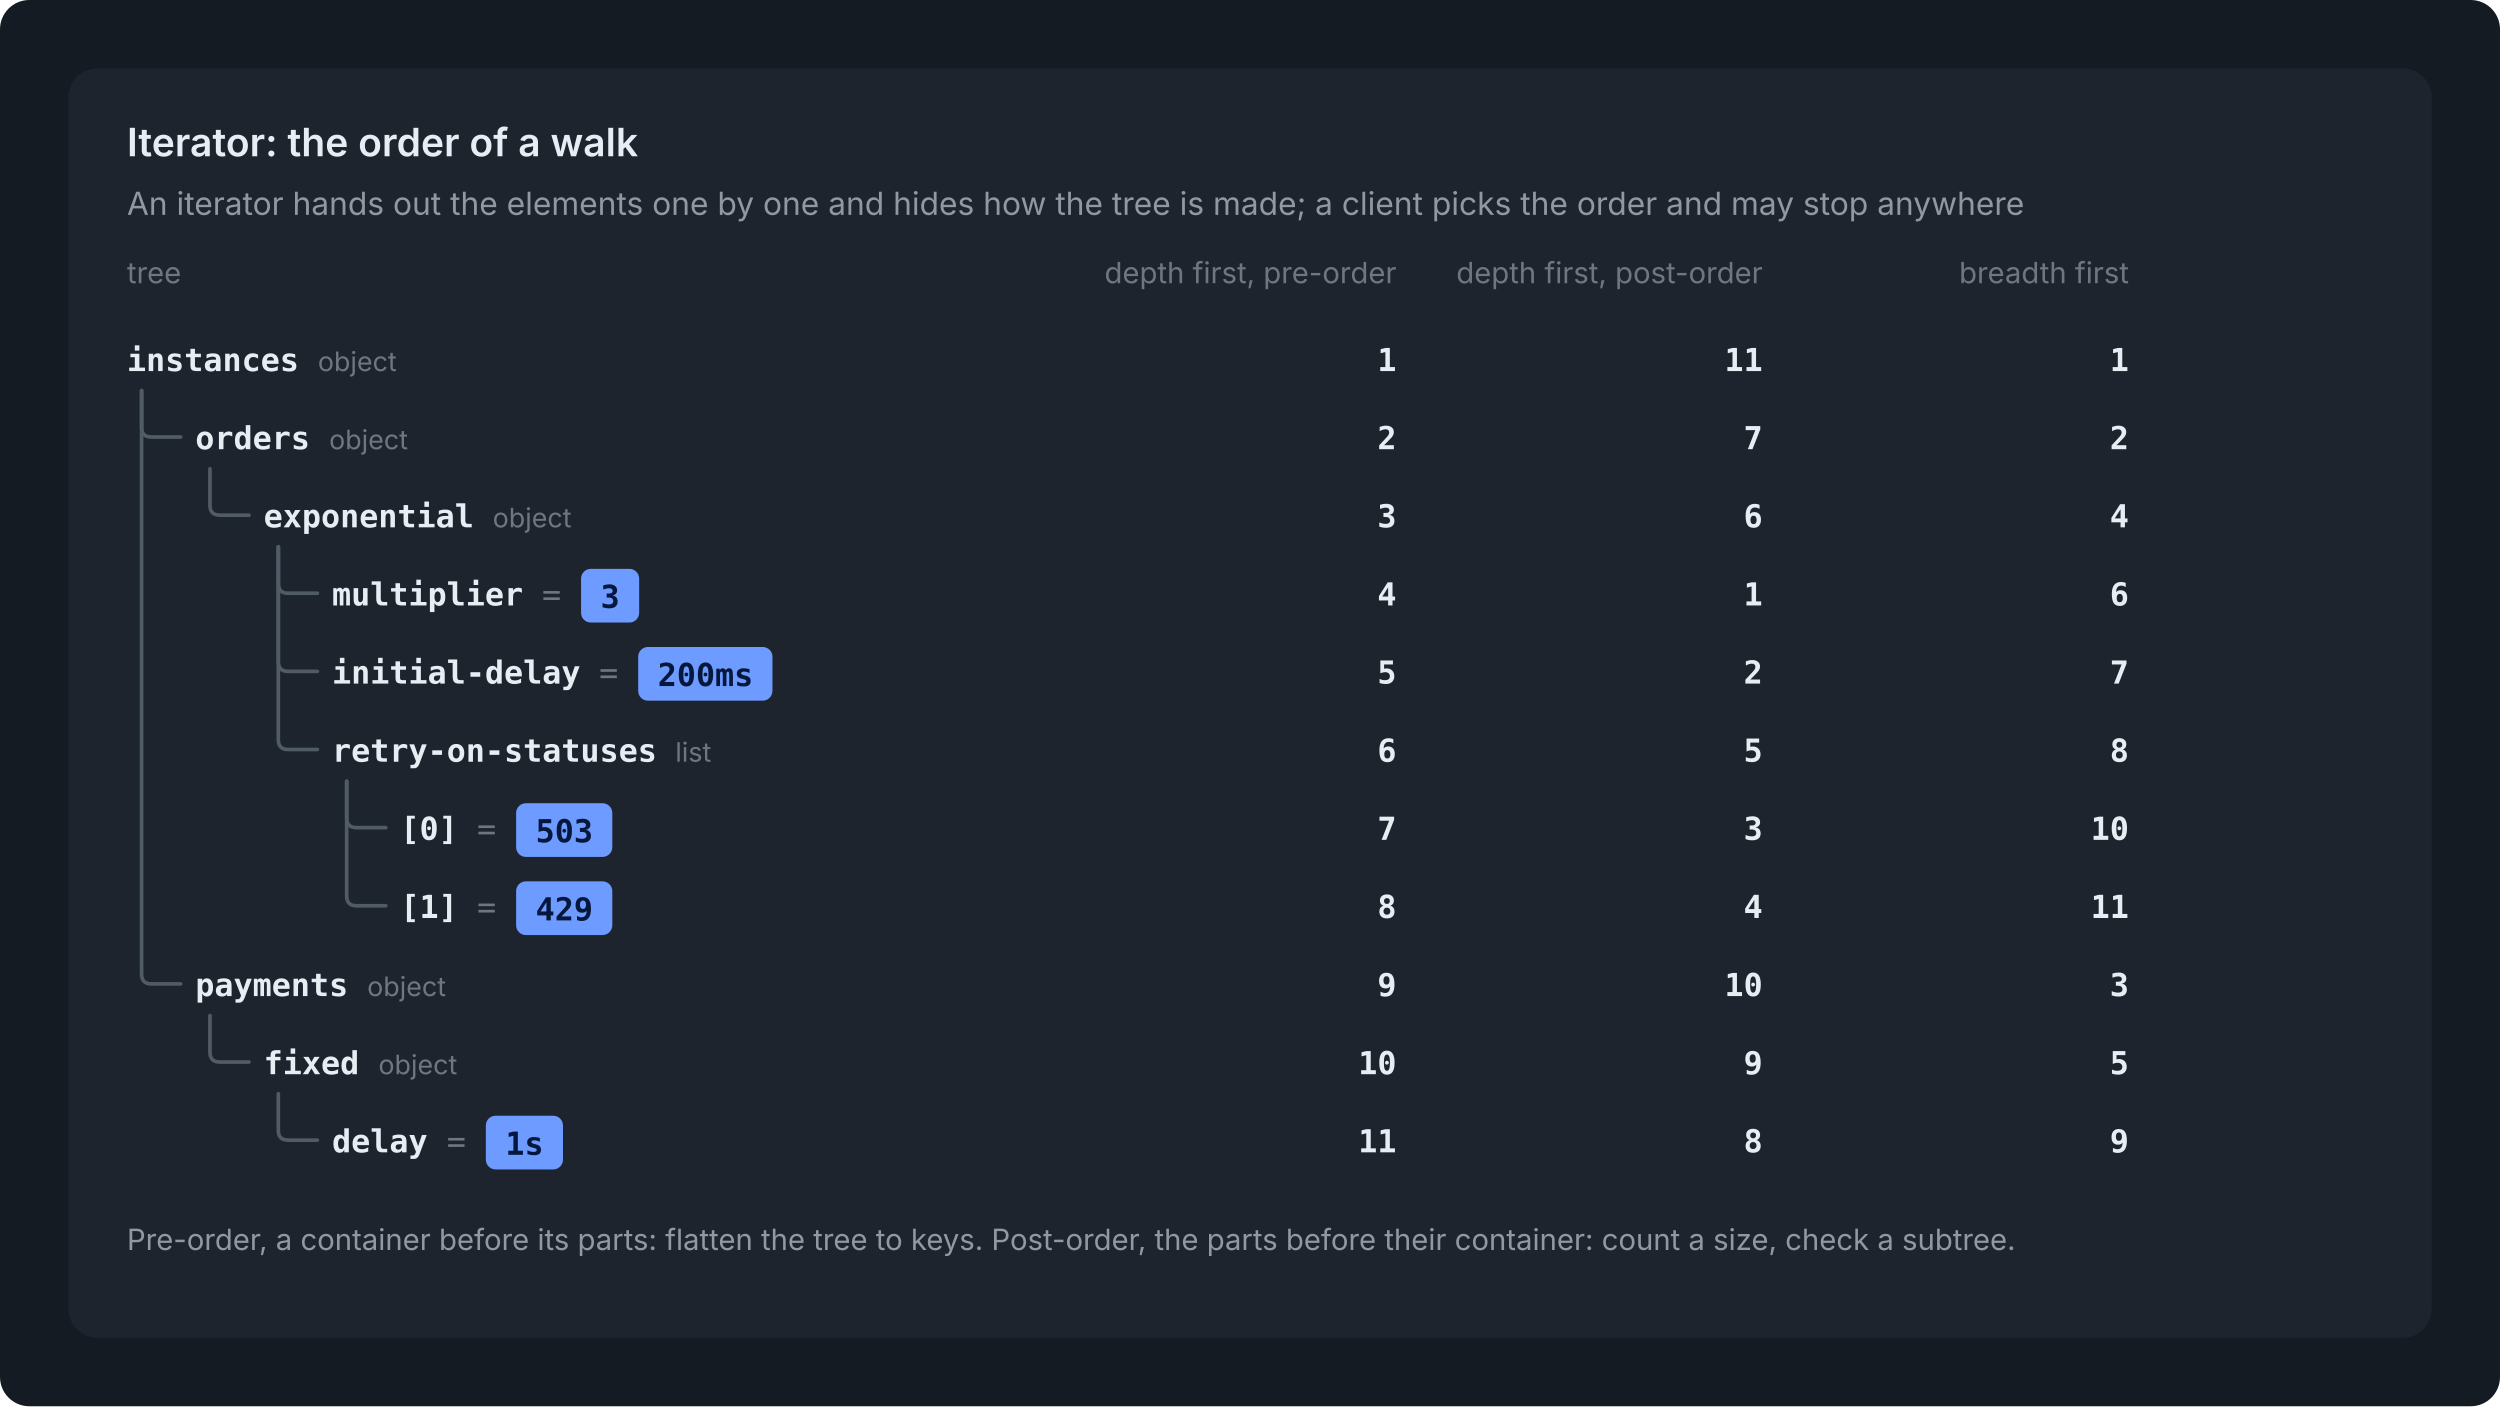
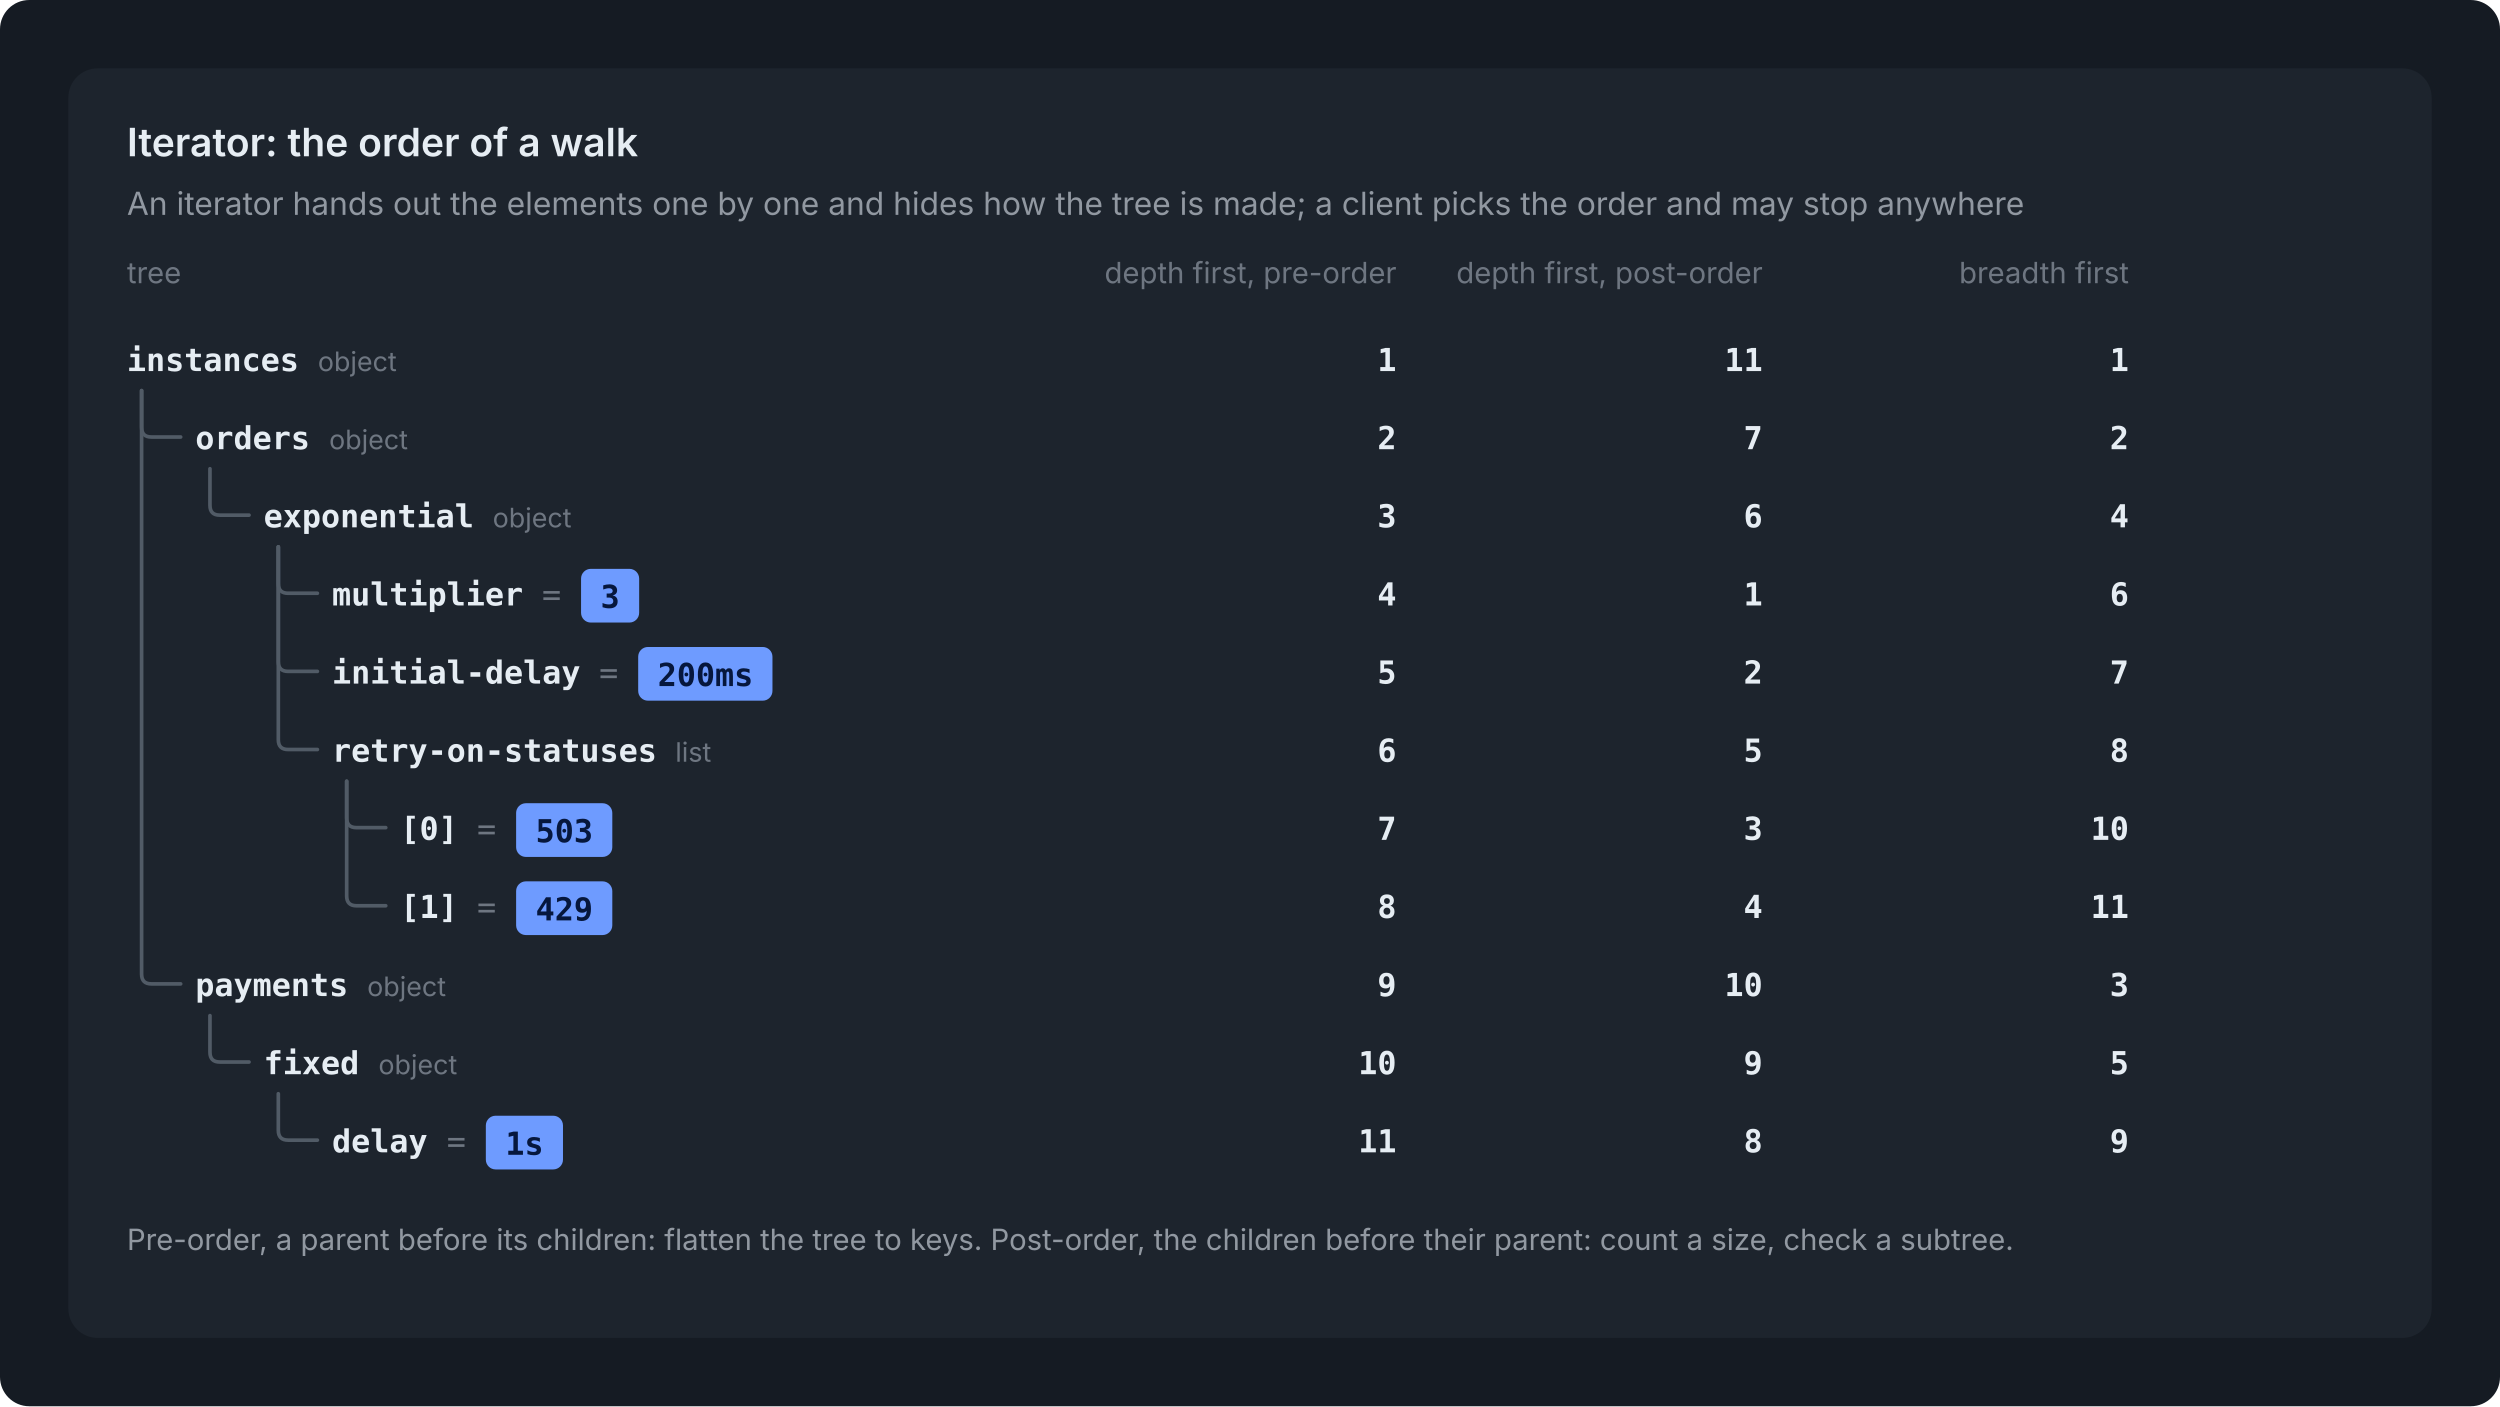
<svg xmlns="http://www.w3.org/2000/svg" viewBox="0 0 1024 576" width="1024" height="576" role="img">
  <rect width="1024" height="576" rx="12" fill="#151B23" />
  <g transform="translate(12,12)">
    <rect x="16" y="16" width="968" height="520" rx="12" fill="#1D242D" />
    <text x="40.0" y="52.0" font-family="-apple-system, BlinkMacSystemFont, 'Segoe UI', Inter, Helvetica, Arial, sans-serif" font-size="16" font-weight="600" fill="#E6EDF3" text-anchor="start">Iterator: the order of a walk</text>
    <text x="40.0" y="76.0" font-family="-apple-system, BlinkMacSystemFont, 'Segoe UI', Inter, Helvetica, Arial, sans-serif" font-size="13" font-weight="400" fill="#9198A1" text-anchor="start">An iterator hands out the elements one by one and hides how the tree is made; a client picks the order and may stop anywhere</text>
    <text x="40.0" y="104.0" font-family="-apple-system, BlinkMacSystemFont, 'Segoe UI', Inter, Helvetica, Arial, sans-serif" font-size="12" font-weight="400" fill="#6E7681" text-anchor="start">tree</text>
    <text x="40.0" y="140.0" font-family="ui-monospace, SFMono-Regular, 'SF Mono', Menlo, Consolas, monospace" font-size="13" font-weight="600" fill="#E6EDF3" text-anchor="start">instances</text>
    <text x="118.2" y="140.0" font-family="-apple-system, BlinkMacSystemFont, 'Segoe UI', Inter, Helvetica, Arial, sans-serif" font-size="11" font-weight="400" fill="#6E7681" text-anchor="start">object</text>
    <path d="M46,148 L46,163 Q46,167 50,167 L62,167" stroke="#515B66" stroke-width="1.5" fill="none" stroke-linecap="round" stroke-linejoin="round" />
    <text x="68.0" y="172.0" font-family="ui-monospace, SFMono-Regular, 'SF Mono', Menlo, Consolas, monospace" font-size="13" font-weight="600" fill="#E6EDF3" text-anchor="start">orders</text>
    <text x="122.8" y="172.0" font-family="-apple-system, BlinkMacSystemFont, 'Segoe UI', Inter, Helvetica, Arial, sans-serif" font-size="11" font-weight="400" fill="#6E7681" text-anchor="start">object</text>
    <path d="M74,180 L74,195 Q74,199 78,199 L90,199" stroke="#515B66" stroke-width="1.5" fill="none" stroke-linecap="round" stroke-linejoin="round" />
    <text x="96.0" y="204.0" font-family="ui-monospace, SFMono-Regular, 'SF Mono', Menlo, Consolas, monospace" font-size="13" font-weight="600" fill="#E6EDF3" text-anchor="start">exponential</text>
    <text x="189.8" y="204.0" font-family="-apple-system, BlinkMacSystemFont, 'Segoe UI', Inter, Helvetica, Arial, sans-serif" font-size="11" font-weight="400" fill="#6E7681" text-anchor="start">object</text>
    <path d="M102,212 L102,227 Q102,231 106,231 L118,231" stroke="#515B66" stroke-width="1.5" fill="none" stroke-linecap="round" stroke-linejoin="round" />
    <text x="124.0" y="236.0" font-family="ui-monospace, SFMono-Regular, 'SF Mono', Menlo, Consolas, monospace" font-size="13" font-weight="600" fill="#E6EDF3" text-anchor="start">multiplier</text>
    <text x="210.0" y="236.0" font-family="ui-monospace, SFMono-Regular, 'SF Mono', Menlo, Consolas, monospace" font-size="13" font-weight="400" fill="#6E7681" text-anchor="start">=</text>
    <rect x="226.0" y="221.0" width="23.8" height="22.0" rx="4" fill="#6E9BFF" />
    <text x="234.0" y="237.0" font-family="ui-monospace, SFMono-Regular, 'SF Mono', Menlo, Consolas, monospace" font-size="13" font-weight="600" fill="#06173D" text-anchor="start">3</text>
    <path d="M102,212 L102,259 Q102,263 106,263 L118,263" stroke="#515B66" stroke-width="1.5" fill="none" stroke-linecap="round" stroke-linejoin="round" />
    <text x="124.0" y="268.0" font-family="ui-monospace, SFMono-Regular, 'SF Mono', Menlo, Consolas, monospace" font-size="13" font-weight="600" fill="#E6EDF3" text-anchor="start">initial-delay</text>
    <text x="233.4" y="268.0" font-family="ui-monospace, SFMono-Regular, 'SF Mono', Menlo, Consolas, monospace" font-size="13" font-weight="400" fill="#6E7681" text-anchor="start">=</text>
    <rect x="249.4" y="253.0" width="55.0" height="22.0" rx="4" fill="#6E9BFF" />
    <text x="257.4" y="269.0" font-family="ui-monospace, SFMono-Regular, 'SF Mono', Menlo, Consolas, monospace" font-size="13" font-weight="600" fill="#06173D" text-anchor="start">200ms</text>
    <path d="M102,212 L102,291 Q102,295 106,295 L118,295" stroke="#515B66" stroke-width="1.5" fill="none" stroke-linecap="round" stroke-linejoin="round" />
    <text x="124.0" y="300.0" font-family="ui-monospace, SFMono-Regular, 'SF Mono', Menlo, Consolas, monospace" font-size="13" font-weight="600" fill="#E6EDF3" text-anchor="start">retry-on-statuses</text>
    <text x="264.6" y="300.0" font-family="-apple-system, BlinkMacSystemFont, 'Segoe UI', Inter, Helvetica, Arial, sans-serif" font-size="11" font-weight="400" fill="#6E7681" text-anchor="start">list</text>
    <path d="M130,308 L130,323 Q130,327 134,327 L146,327" stroke="#515B66" stroke-width="1.5" fill="none" stroke-linecap="round" stroke-linejoin="round" />
    <text x="152.0" y="332.0" font-family="ui-monospace, SFMono-Regular, 'SF Mono', Menlo, Consolas, monospace" font-size="13" font-weight="600" fill="#E6EDF3" text-anchor="start">[0]</text>
    <text x="183.4" y="332.0" font-family="ui-monospace, SFMono-Regular, 'SF Mono', Menlo, Consolas, monospace" font-size="13" font-weight="400" fill="#6E7681" text-anchor="start">=</text>
    <rect x="199.4" y="317.0" width="39.4" height="22.0" rx="4" fill="#6E9BFF" />
    <text x="207.4" y="333.0" font-family="ui-monospace, SFMono-Regular, 'SF Mono', Menlo, Consolas, monospace" font-size="13" font-weight="600" fill="#06173D" text-anchor="start">503</text>
    <path d="M130,308 L130,355 Q130,359 134,359 L146,359" stroke="#515B66" stroke-width="1.5" fill="none" stroke-linecap="round" stroke-linejoin="round" />
    <text x="152.0" y="364.0" font-family="ui-monospace, SFMono-Regular, 'SF Mono', Menlo, Consolas, monospace" font-size="13" font-weight="600" fill="#E6EDF3" text-anchor="start">[1]</text>
    <text x="183.4" y="364.0" font-family="ui-monospace, SFMono-Regular, 'SF Mono', Menlo, Consolas, monospace" font-size="13" font-weight="400" fill="#6E7681" text-anchor="start">=</text>
    <rect x="199.4" y="349.0" width="39.4" height="22.0" rx="4" fill="#6E9BFF" />
    <text x="207.4" y="365.0" font-family="ui-monospace, SFMono-Regular, 'SF Mono', Menlo, Consolas, monospace" font-size="13" font-weight="600" fill="#06173D" text-anchor="start">429</text>
    <path d="M46,148 L46,387 Q46,391 50,391 L62,391" stroke="#515B66" stroke-width="1.5" fill="none" stroke-linecap="round" stroke-linejoin="round" />
    <text x="68.0" y="396.0" font-family="ui-monospace, SFMono-Regular, 'SF Mono', Menlo, Consolas, monospace" font-size="13" font-weight="600" fill="#E6EDF3" text-anchor="start">payments</text>
    <text x="138.4" y="396.0" font-family="-apple-system, BlinkMacSystemFont, 'Segoe UI', Inter, Helvetica, Arial, sans-serif" font-size="11" font-weight="400" fill="#6E7681" text-anchor="start">object</text>
    <path d="M74,404 L74,419 Q74,423 78,423 L90,423" stroke="#515B66" stroke-width="1.5" fill="none" stroke-linecap="round" stroke-linejoin="round" />
    <text x="96.0" y="428.0" font-family="ui-monospace, SFMono-Regular, 'SF Mono', Menlo, Consolas, monospace" font-size="13" font-weight="600" fill="#E6EDF3" text-anchor="start">fixed</text>
    <text x="143.0" y="428.0" font-family="-apple-system, BlinkMacSystemFont, 'Segoe UI', Inter, Helvetica, Arial, sans-serif" font-size="11" font-weight="400" fill="#6E7681" text-anchor="start">object</text>
    <path d="M102,436 L102,451 Q102,455 106,455 L118,455" stroke="#515B66" stroke-width="1.5" fill="none" stroke-linecap="round" stroke-linejoin="round" />
    <text x="124.0" y="460.0" font-family="ui-monospace, SFMono-Regular, 'SF Mono', Menlo, Consolas, monospace" font-size="13" font-weight="600" fill="#E6EDF3" text-anchor="start">delay</text>
    <text x="171.0" y="460.0" font-family="ui-monospace, SFMono-Regular, 'SF Mono', Menlo, Consolas, monospace" font-size="13" font-weight="400" fill="#6E7681" text-anchor="start">=</text>
    <rect x="187.0" y="445.0" width="31.6" height="22.0" rx="4" fill="#6E9BFF" />
    <text x="195.0" y="461.0" font-family="ui-monospace, SFMono-Regular, 'SF Mono', Menlo, Consolas, monospace" font-size="13" font-weight="600" fill="#06173D" text-anchor="start">1s</text>
    <text x="560.0" y="104.0" font-family="-apple-system, BlinkMacSystemFont, 'Segoe UI', Inter, Helvetica, Arial, sans-serif" font-size="12" font-weight="400" fill="#6E7681" text-anchor="end">depth first, pre-order</text>
    <text x="560.0" y="140.0" font-family="ui-monospace, SFMono-Regular, 'SF Mono', Menlo, Consolas, monospace" font-size="13" font-weight="600" fill="#E6EDF3" text-anchor="end">1</text>
    <text x="560.0" y="172.0" font-family="ui-monospace, SFMono-Regular, 'SF Mono', Menlo, Consolas, monospace" font-size="13" font-weight="600" fill="#E6EDF3" text-anchor="end">2</text>
    <text x="560.0" y="204.0" font-family="ui-monospace, SFMono-Regular, 'SF Mono', Menlo, Consolas, monospace" font-size="13" font-weight="600" fill="#E6EDF3" text-anchor="end">3</text>
    <text x="560.0" y="236.0" font-family="ui-monospace, SFMono-Regular, 'SF Mono', Menlo, Consolas, monospace" font-size="13" font-weight="600" fill="#E6EDF3" text-anchor="end">4</text>
    <text x="560.0" y="268.0" font-family="ui-monospace, SFMono-Regular, 'SF Mono', Menlo, Consolas, monospace" font-size="13" font-weight="600" fill="#E6EDF3" text-anchor="end">5</text>
    <text x="560.0" y="300.0" font-family="ui-monospace, SFMono-Regular, 'SF Mono', Menlo, Consolas, monospace" font-size="13" font-weight="600" fill="#E6EDF3" text-anchor="end">6</text>
    <text x="560.0" y="332.0" font-family="ui-monospace, SFMono-Regular, 'SF Mono', Menlo, Consolas, monospace" font-size="13" font-weight="600" fill="#E6EDF3" text-anchor="end">7</text>
    <text x="560.0" y="364.0" font-family="ui-monospace, SFMono-Regular, 'SF Mono', Menlo, Consolas, monospace" font-size="13" font-weight="600" fill="#E6EDF3" text-anchor="end">8</text>
    <text x="560.0" y="396.0" font-family="ui-monospace, SFMono-Regular, 'SF Mono', Menlo, Consolas, monospace" font-size="13" font-weight="600" fill="#E6EDF3" text-anchor="end">9</text>
    <text x="560.0" y="428.0" font-family="ui-monospace, SFMono-Regular, 'SF Mono', Menlo, Consolas, monospace" font-size="13" font-weight="600" fill="#E6EDF3" text-anchor="end">10</text>
    <text x="560.0" y="460.0" font-family="ui-monospace, SFMono-Regular, 'SF Mono', Menlo, Consolas, monospace" font-size="13" font-weight="600" fill="#E6EDF3" text-anchor="end">11</text>
    <text x="710.0" y="104.0" font-family="-apple-system, BlinkMacSystemFont, 'Segoe UI', Inter, Helvetica, Arial, sans-serif" font-size="12" font-weight="400" fill="#6E7681" text-anchor="end">depth first, post-order</text>
    <text x="710.0" y="236.0" font-family="ui-monospace, SFMono-Regular, 'SF Mono', Menlo, Consolas, monospace" font-size="13" font-weight="600" fill="#E6EDF3" text-anchor="end">1</text>
    <text x="710.0" y="268.0" font-family="ui-monospace, SFMono-Regular, 'SF Mono', Menlo, Consolas, monospace" font-size="13" font-weight="600" fill="#E6EDF3" text-anchor="end">2</text>
    <text x="710.0" y="332.0" font-family="ui-monospace, SFMono-Regular, 'SF Mono', Menlo, Consolas, monospace" font-size="13" font-weight="600" fill="#E6EDF3" text-anchor="end">3</text>
    <text x="710.0" y="364.0" font-family="ui-monospace, SFMono-Regular, 'SF Mono', Menlo, Consolas, monospace" font-size="13" font-weight="600" fill="#E6EDF3" text-anchor="end">4</text>
    <text x="710.0" y="300.0" font-family="ui-monospace, SFMono-Regular, 'SF Mono', Menlo, Consolas, monospace" font-size="13" font-weight="600" fill="#E6EDF3" text-anchor="end">5</text>
    <text x="710.0" y="204.0" font-family="ui-monospace, SFMono-Regular, 'SF Mono', Menlo, Consolas, monospace" font-size="13" font-weight="600" fill="#E6EDF3" text-anchor="end">6</text>
    <text x="710.0" y="172.0" font-family="ui-monospace, SFMono-Regular, 'SF Mono', Menlo, Consolas, monospace" font-size="13" font-weight="600" fill="#E6EDF3" text-anchor="end">7</text>
    <text x="710.0" y="460.0" font-family="ui-monospace, SFMono-Regular, 'SF Mono', Menlo, Consolas, monospace" font-size="13" font-weight="600" fill="#E6EDF3" text-anchor="end">8</text>
    <text x="710.0" y="428.0" font-family="ui-monospace, SFMono-Regular, 'SF Mono', Menlo, Consolas, monospace" font-size="13" font-weight="600" fill="#E6EDF3" text-anchor="end">9</text>
    <text x="710.0" y="396.0" font-family="ui-monospace, SFMono-Regular, 'SF Mono', Menlo, Consolas, monospace" font-size="13" font-weight="600" fill="#E6EDF3" text-anchor="end">10</text>
    <text x="710.0" y="140.0" font-family="ui-monospace, SFMono-Regular, 'SF Mono', Menlo, Consolas, monospace" font-size="13" font-weight="600" fill="#E6EDF3" text-anchor="end">11</text>
    <text x="860.0" y="104.0" font-family="-apple-system, BlinkMacSystemFont, 'Segoe UI', Inter, Helvetica, Arial, sans-serif" font-size="12" font-weight="400" fill="#6E7681" text-anchor="end">breadth first</text>
    <text x="860.0" y="140.0" font-family="ui-monospace, SFMono-Regular, 'SF Mono', Menlo, Consolas, monospace" font-size="13" font-weight="600" fill="#E6EDF3" text-anchor="end">1</text>
    <text x="860.0" y="172.0" font-family="ui-monospace, SFMono-Regular, 'SF Mono', Menlo, Consolas, monospace" font-size="13" font-weight="600" fill="#E6EDF3" text-anchor="end">2</text>
    <text x="860.0" y="396.0" font-family="ui-monospace, SFMono-Regular, 'SF Mono', Menlo, Consolas, monospace" font-size="13" font-weight="600" fill="#E6EDF3" text-anchor="end">3</text>
    <text x="860.0" y="204.0" font-family="ui-monospace, SFMono-Regular, 'SF Mono', Menlo, Consolas, monospace" font-size="13" font-weight="600" fill="#E6EDF3" text-anchor="end">4</text>
    <text x="860.0" y="428.0" font-family="ui-monospace, SFMono-Regular, 'SF Mono', Menlo, Consolas, monospace" font-size="13" font-weight="600" fill="#E6EDF3" text-anchor="end">5</text>
    <text x="860.0" y="236.0" font-family="ui-monospace, SFMono-Regular, 'SF Mono', Menlo, Consolas, monospace" font-size="13" font-weight="600" fill="#E6EDF3" text-anchor="end">6</text>
    <text x="860.0" y="268.0" font-family="ui-monospace, SFMono-Regular, 'SF Mono', Menlo, Consolas, monospace" font-size="13" font-weight="600" fill="#E6EDF3" text-anchor="end">7</text>
    <text x="860.0" y="300.0" font-family="ui-monospace, SFMono-Regular, 'SF Mono', Menlo, Consolas, monospace" font-size="13" font-weight="600" fill="#E6EDF3" text-anchor="end">8</text>
    <text x="860.0" y="460.0" font-family="ui-monospace, SFMono-Regular, 'SF Mono', Menlo, Consolas, monospace" font-size="13" font-weight="600" fill="#E6EDF3" text-anchor="end">9</text>
    <text x="860.0" y="332.0" font-family="ui-monospace, SFMono-Regular, 'SF Mono', Menlo, Consolas, monospace" font-size="13" font-weight="600" fill="#E6EDF3" text-anchor="end">10</text>
    <text x="860.0" y="364.0" font-family="ui-monospace, SFMono-Regular, 'SF Mono', Menlo, Consolas, monospace" font-size="13" font-weight="600" fill="#E6EDF3" text-anchor="end">11</text>
-     <text x="40.0" y="500.0" font-family="-apple-system, BlinkMacSystemFont, 'Segoe UI', Inter, Helvetica, Arial, sans-serif" font-size="12" font-weight="400" fill="#9198A1" text-anchor="start">Pre-order, a container before its parts: flatten the tree to keys. Post-order, the parts before their container: count a size, check a subtree.</text>
+     <text x="40.0" y="500.0" font-family="-apple-system, BlinkMacSystemFont, 'Segoe UI', Inter, Helvetica, Arial, sans-serif" font-size="12" font-weight="400" fill="#9198A1" text-anchor="start">Pre-order, a parent before its children: flatten the tree to keys. Post-order, the children before their parent: count a size, check a subtree.</text>
  </g>
</svg>
